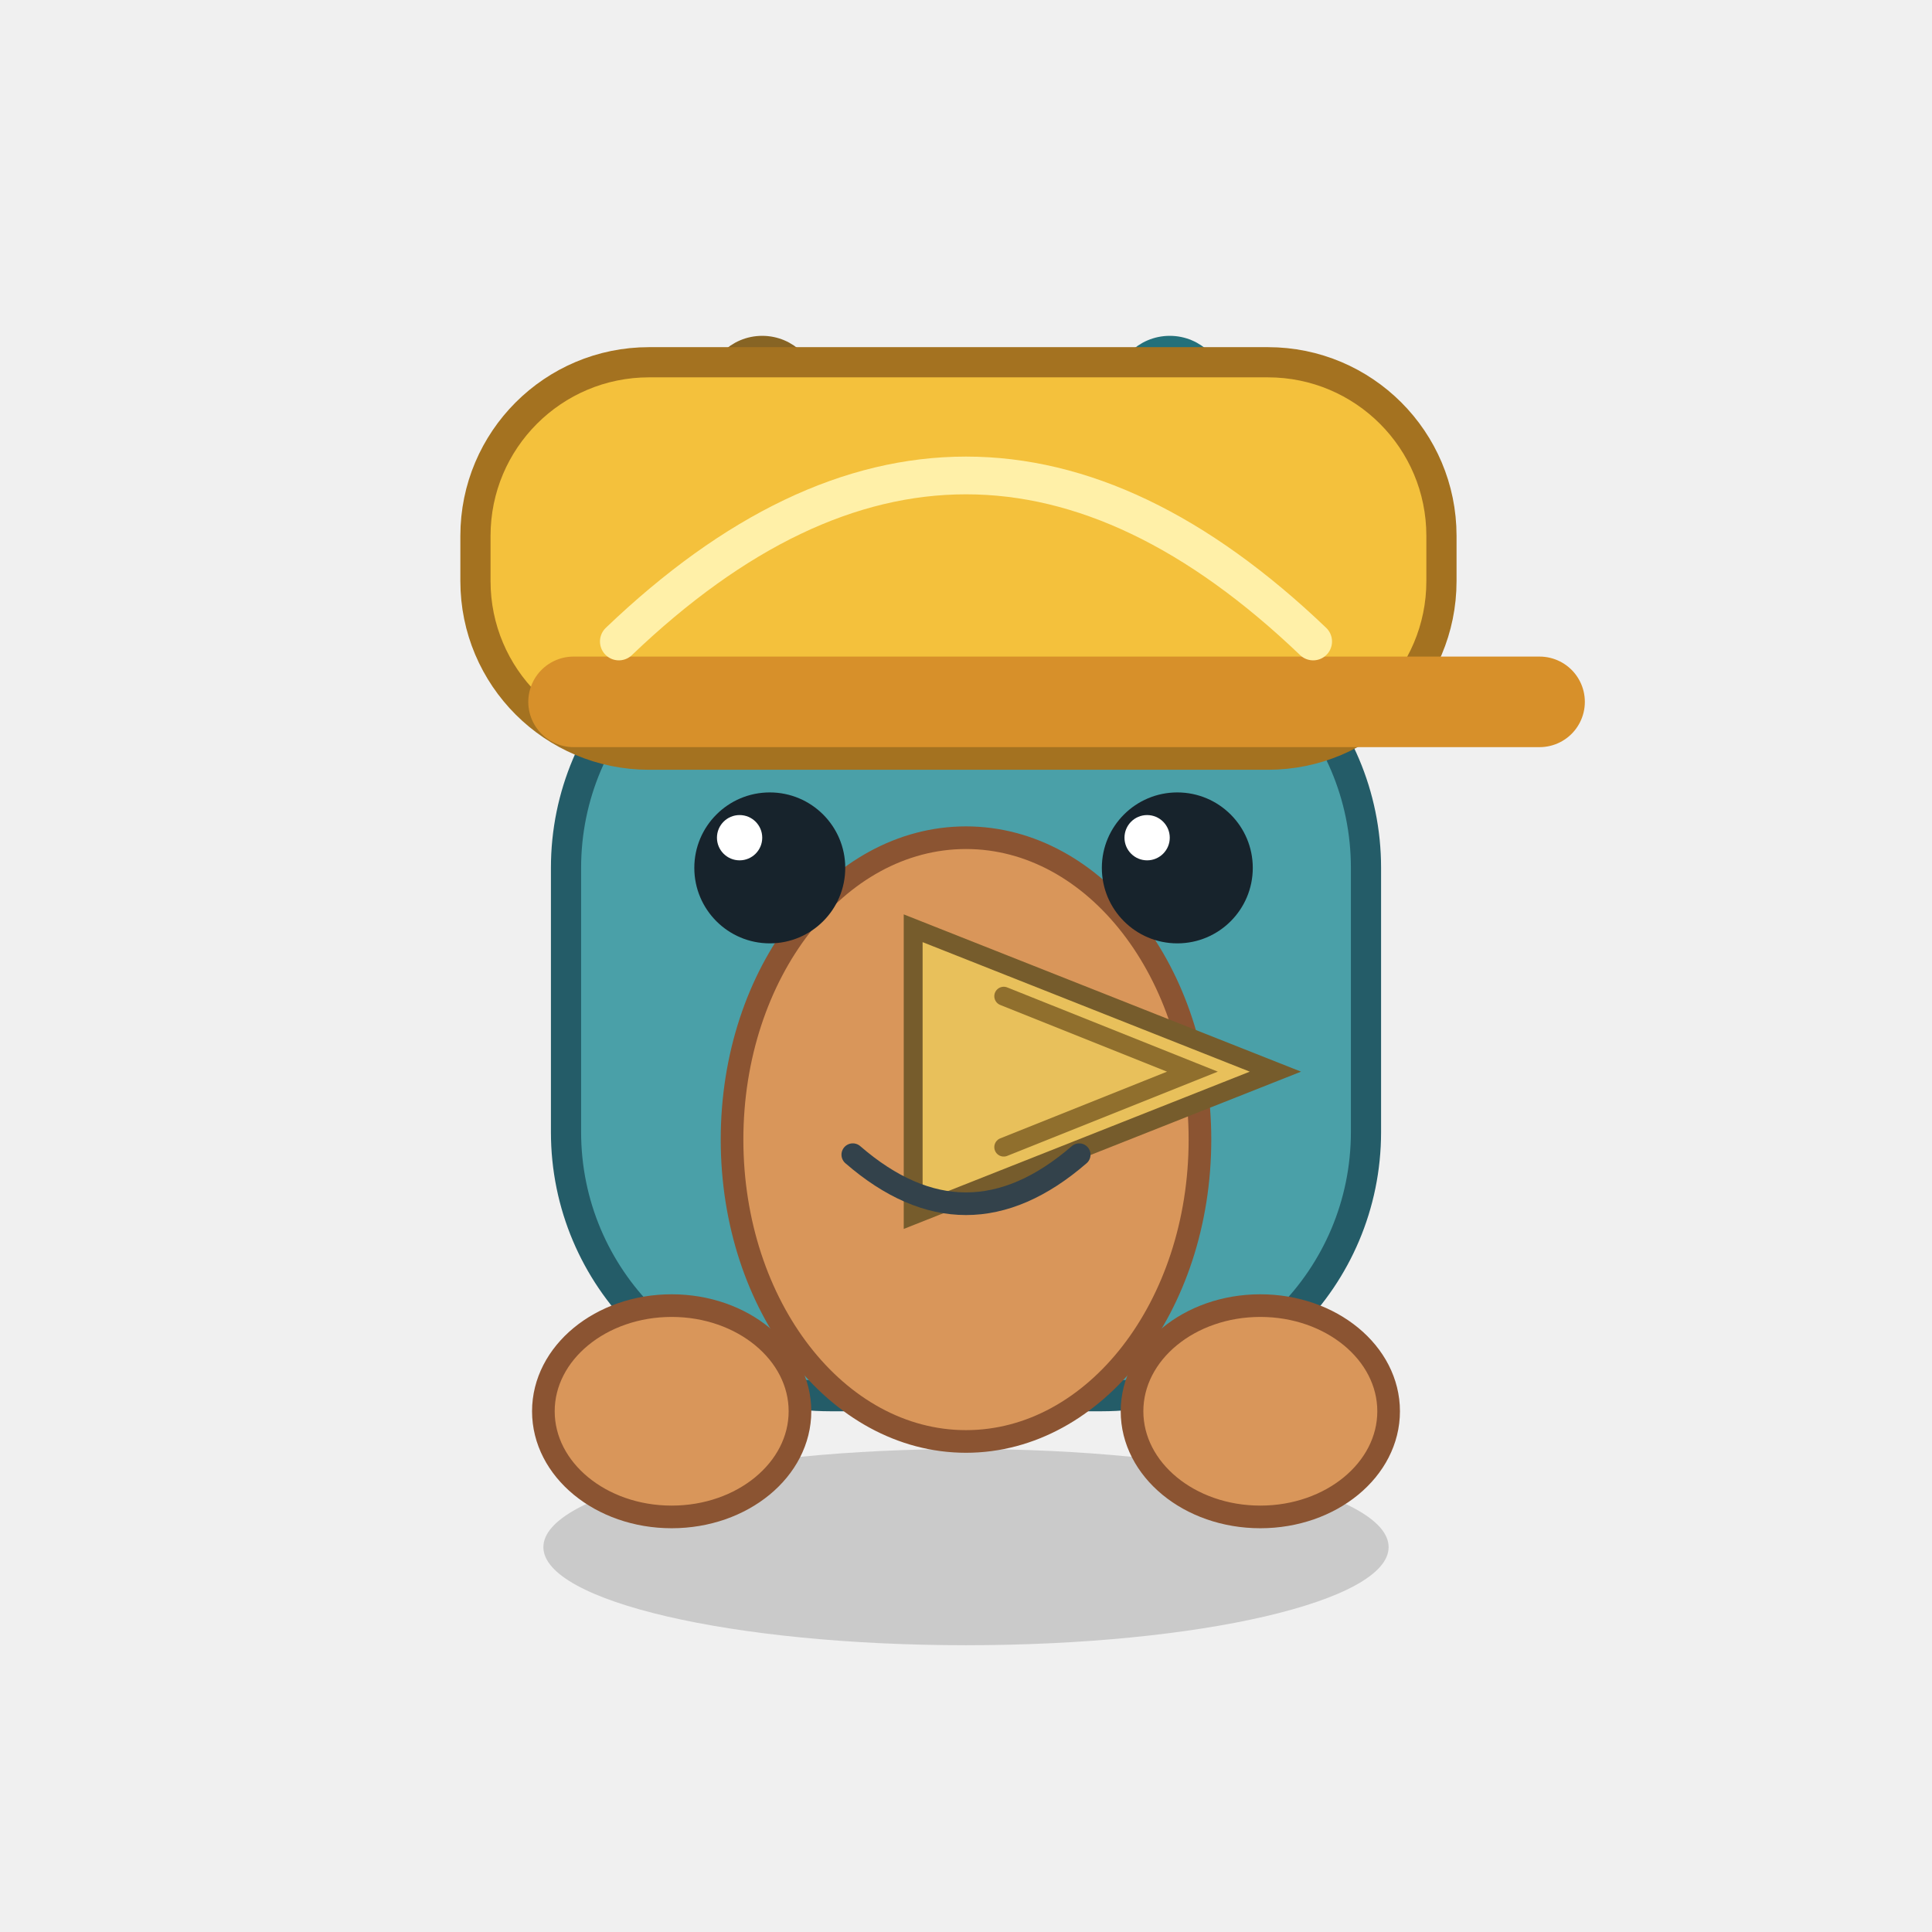
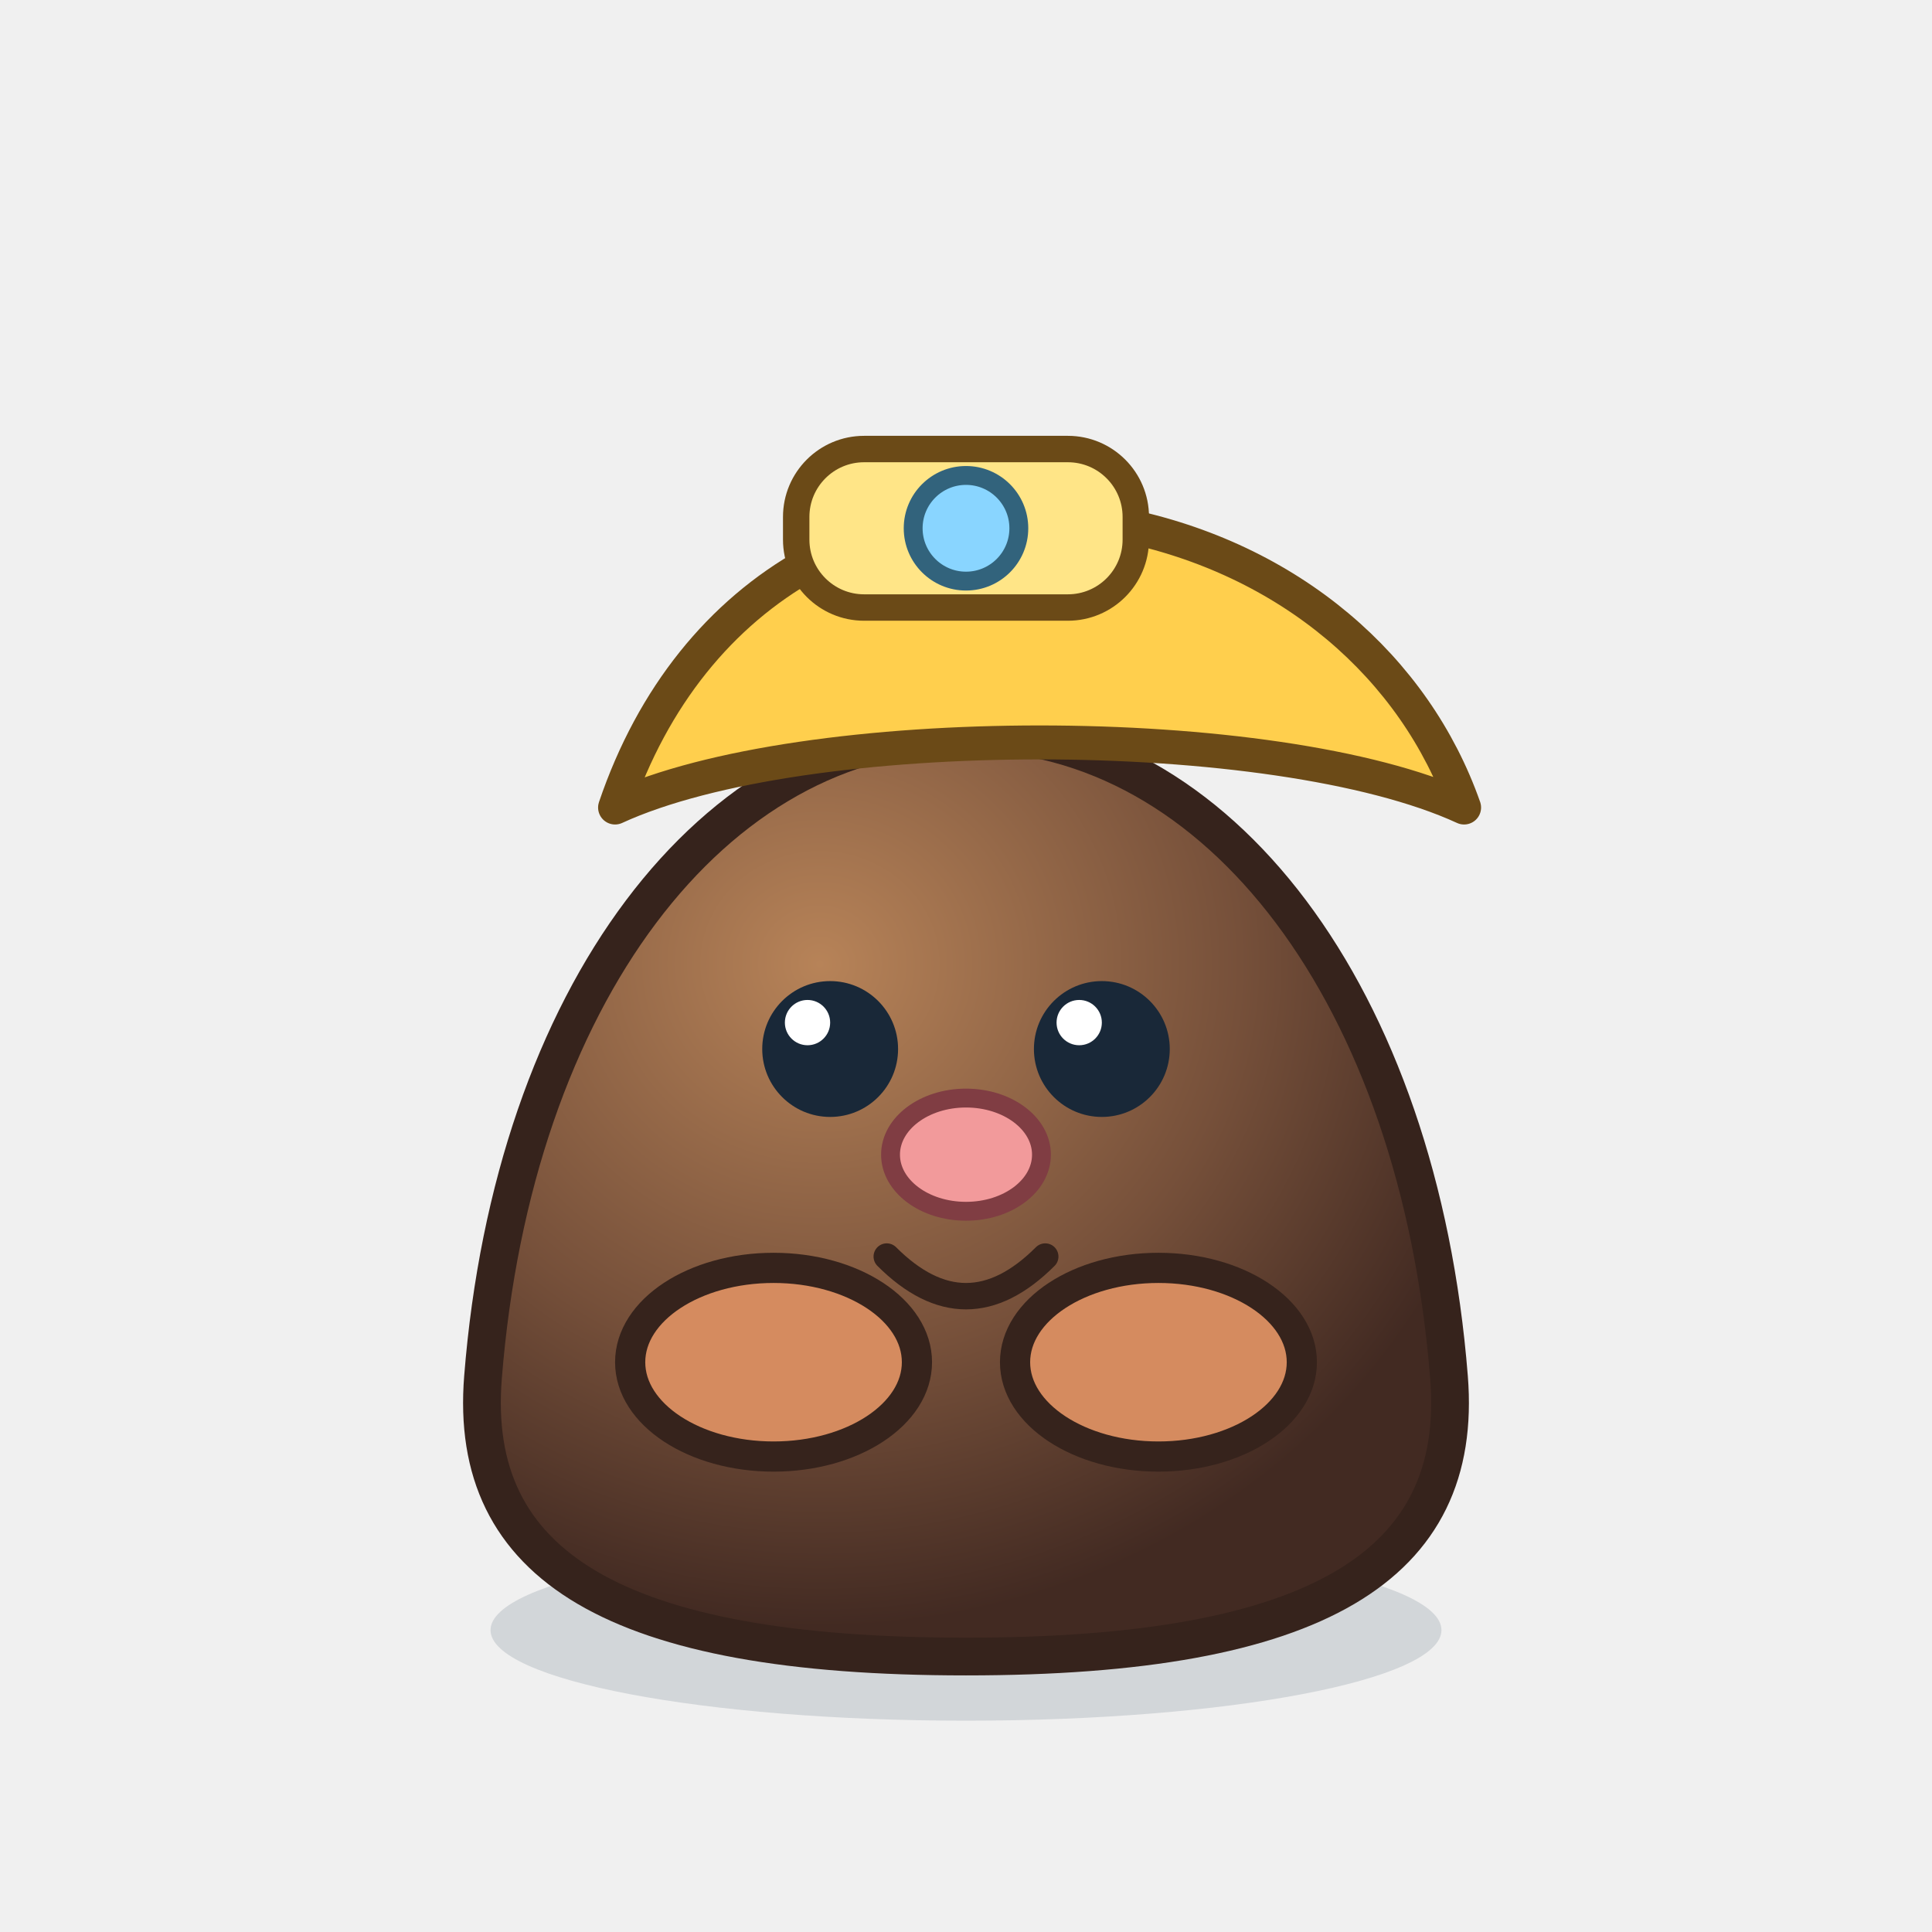
<svg xmlns="http://www.w3.org/2000/svg" width="512" height="512" viewBox="0 0 512 512">
-   <g transform="translate(0 0)" opacity="1.0">
-     <ellipse cx="256" cy="410" rx="112" ry="26" fill="#000" opacity=".16" />
-     <rect x="150" y="160" width="212" height="210" rx="70" fill="#4AA0A8" stroke="#245C68" stroke-width="8" />
-     <ellipse cx="256" cy="302" rx="62" ry="80" fill="#D9965A" stroke="#8B5432" stroke-width="6" />
-     <polygon points="242,246 338,284 242,322" fill="#E8C05B" stroke="#765C2C" stroke-width="5" />
-     <path d="M266 264 L316 284 L266 304" stroke="#906F2D" stroke-width="5" fill="none" stroke-linecap="round" />
-     <circle cx="204" cy="230" r="20" fill="#17232C" />
-     <circle cx="196" cy="222" r="6" fill="#fff" />
-     <circle cx="312" cy="230" r="20" fill="#17232C" />
-     <circle cx="304" cy="222" r="6" fill="#fff" />
-     <path d="M226 306 Q256 332 286 306" stroke="#33424B" stroke-width="6" fill="none" stroke-linecap="round" />
-     <ellipse cx="178" cy="374" rx="34" ry="28" fill="#D9965A" stroke="#8B5432" stroke-width="6" />
-     <ellipse cx="334" cy="374" rx="34" ry="28" fill="#D9965A" stroke="#8B5432" stroke-width="6" />
-     <path d="M228 160 L206 112 M284 160 L306 112" stroke="#245C68" stroke-width="8" stroke-linecap="round" />
-     <circle cx="202" cy="104" r="13" fill="#FFD86B" stroke="#876424" stroke-width="4" />
-     <circle cx="310" cy="104" r="13" fill="#78DCD0" stroke="#24707A" stroke-width="4" />
-     <rect x="126" y="96" width="256" height="104" rx="46" fill="#F4C13C" stroke="#A47220" stroke-width="8" />
-     <path d="M152 186 H408" stroke="#D7902A" stroke-width="24" stroke-linecap="round" />
-     <path d="M164 170 Q256 82 348 170" stroke="#FFF0A8" stroke-width="10" fill="none" stroke-linecap="round" />
-   </g>
+   <defs>
+     <radialGradient id="fur" cx="35%" cy="25%" r="72%">
+       <stop offset="0" stop-color="#b78358" />
+       <stop offset=".6" stop-color="#76503a" />
+       <stop offset="1" stop-color="#422a22" />
+     </radialGradient>
+   </defs>
+   <ellipse cx="256" cy="432" rx="126" ry="24" fill="#183047" opacity=".14" />
+   <path d="M128 365c8-101 61-171 128-171s120 70 128 171c4 50-35 74-128 74s-132-24-128-74Z" fill="url(#fur)" stroke="#36231c" stroke-width="10" />
+   <path d="M163 214c20-59 72-88 134-75 45 9 78 38 91 75-50-23-175-23-225 0Z" fill="#ffcf4d" stroke="#6b4a17" stroke-width="9" stroke-linejoin="round" />
+   <rect x="211" y="119" width="90" height="42" rx="18" fill="#ffe587" stroke="#6b4a17" stroke-width="7" />
+   <circle cx="256" cy="140" r="14" fill="#89d5ff" stroke="#32637c" stroke-width="5" />
+   <circle cx="220" cy="278" r="18" fill="#192838" />
+   <circle cx="292" cy="278" r="18" fill="#192838" />
+   <circle cx="214" cy="271" r="6" fill="#fff" />
+   <circle cx="286" cy="271" r="6" fill="#fff" />
+   <ellipse cx="256" cy="306" rx="20" ry="15" fill="#f29a9b" stroke="#803d43" stroke-width="5" />
+   <path d="M235 333c14 14 28 14 42 0" fill="none" stroke="#36231c" stroke-width="7" stroke-linecap="round" />
+   <ellipse cx="205" cy="361" rx="38" ry="25" fill="#d58b5f" stroke="#36231c" stroke-width="8" />
+   <ellipse cx="307" cy="361" rx="38" ry="25" fill="#d58b5f" stroke="#36231c" stroke-width="8" />
</svg>
